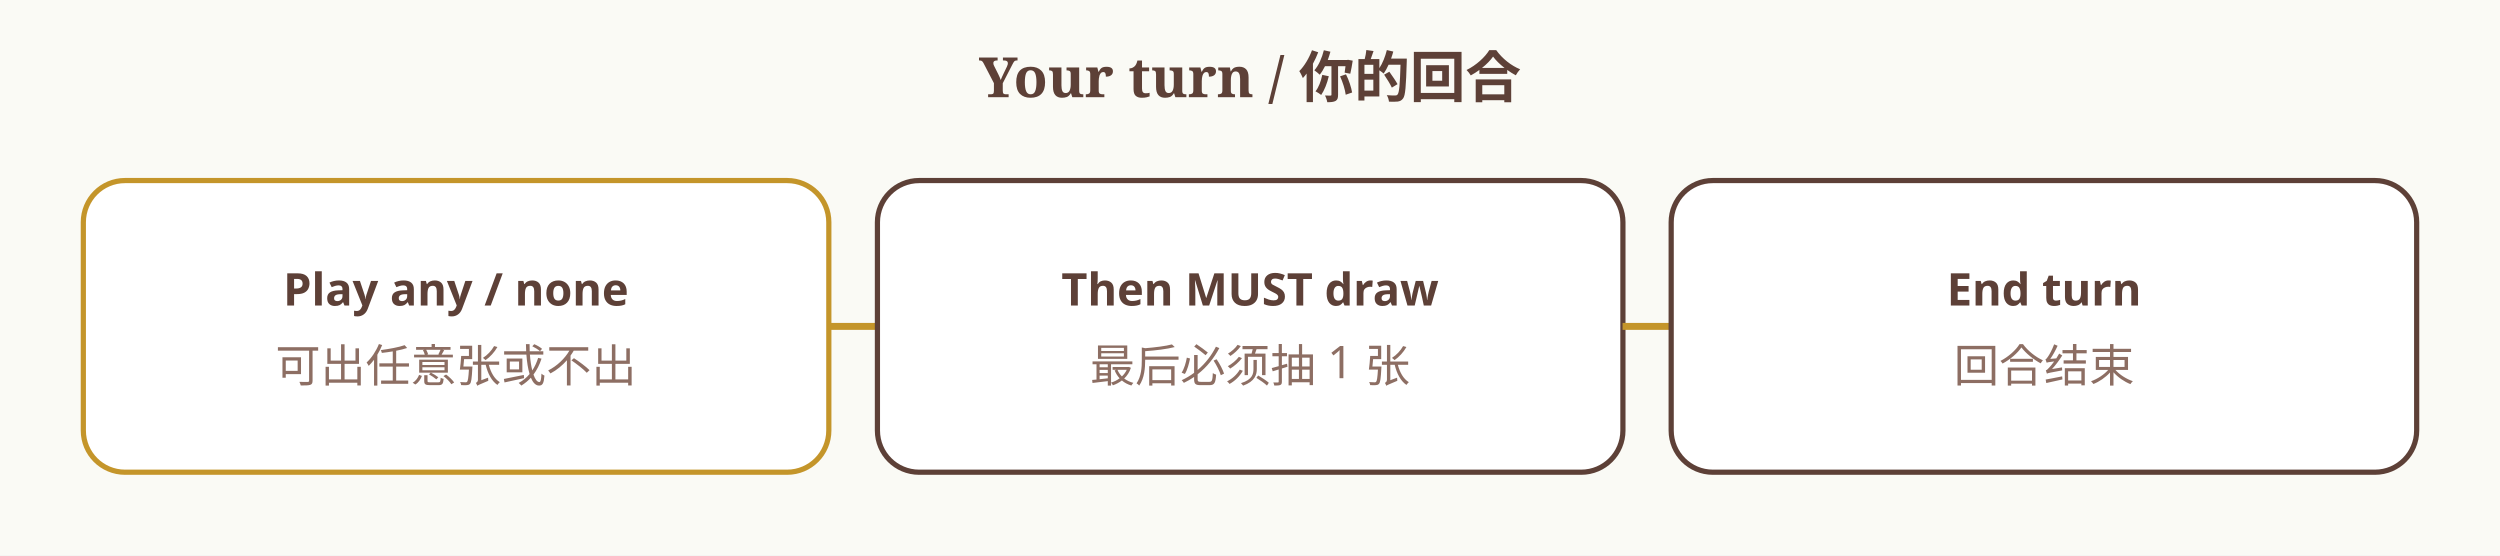
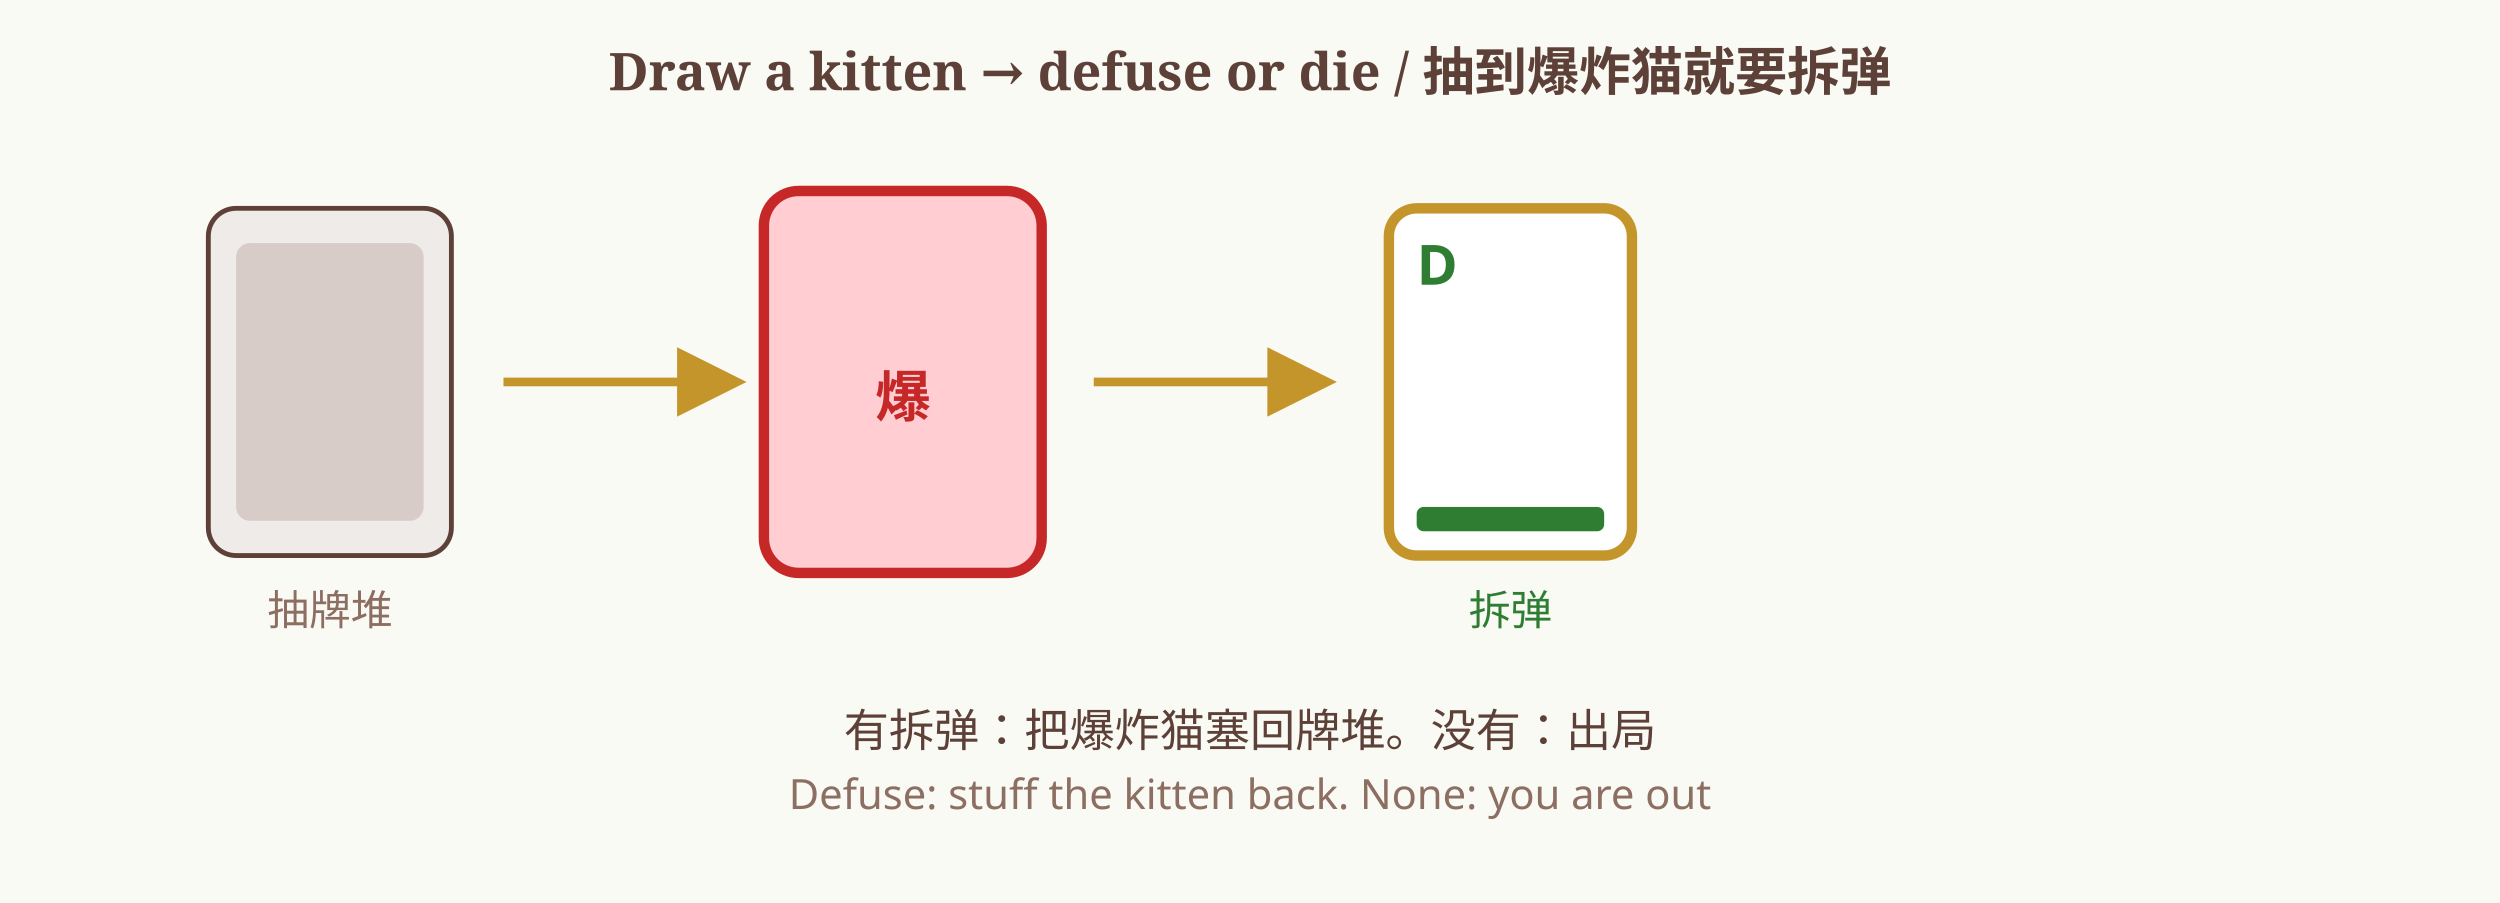
- <svg xmlns="http://www.w3.org/2000/svg" viewBox="0 0 720 160" role="img">
-   <rect width="720" height="160" fill="#FAFAF5" />
-   <text x="360" y="28" text-anchor="middle" font-family="Georgia, serif" font-size="16" fill="#5D4037" font-weight="700">Your turn / 你的回合</text>
-   <g font-family="'PingFang SC', 'Hiragino Sans GB', 'Microsoft YaHei', sans-serif" font-size="13" text-anchor="middle">
-     <rect x="24.0" y="52" width="214.7" height="84" rx="12" fill="#fff" stroke="#C4952A" stroke-width="1.5" />
-     <text x="131.3" y="88" fill="#5D4037" font-weight="700">Play any / none</text>
-     <text x="131.3" y="110" fill="#8D6E63">可出任意张或不出</text>
-     <path d="M238.7 94h14" stroke="#C4952A" stroke-width="2" />
-     <rect x="252.7" y="52" width="214.7" height="84" rx="12" fill="#fff" stroke="#5D4037" stroke-width="1.5" />
-     <text x="360.0" y="88" fill="#5D4037" font-weight="700">Then MUST draw</text>
-     <text x="360.0" y="110" fill="#8D6E63">最后必须抽 1 张</text>
-     <path d="M467.3 94h14" stroke="#C4952A" stroke-width="2" />
-     <rect x="481.3" y="52" width="214.7" height="84" rx="12" fill="#fff" stroke="#5D4037" stroke-width="1.5" />
-     <text x="588.7" y="88" fill="#5D4037" font-weight="700">End turn</text>
-     <text x="588.7" y="110" fill="#8D6E63">回合结束</text>
+ <svg xmlns="http://www.w3.org/2000/svg" viewBox="0 0 720 260" role="img">
+   <rect width="720" height="260" fill="#FAFAF5" />
+   <text x="360" y="26" text-anchor="middle" font-family="Georgia, serif" font-size="15" fill="#5D4037" font-weight="700">Draw a kitten → defuse or die / 抽到爆炸猫就要拆弹</text>
+   <defs>
+     <marker id="arr" markerWidth="8" markerHeight="8" refX="6" refY="4" orient="auto">
+       <path d="M0 0l8 4-8 4z" fill="#C4952A" />
+     </marker>
+   </defs>
+   <rect x="60" y="60" width="70" height="100" rx="8" fill="#EFEBE9" stroke="#5D4037" stroke-width="1.4" />
+   <rect x="68" y="70" width="54" height="80" rx="4" fill="#D7CCC8" />
+   <text x="95" y="180" text-anchor="middle" font-family="'PingFang SC', 'Hiragino Sans GB', 'Microsoft YaHei', sans-serif" font-size="12" fill="#8D6E63">抽牌堆</text>
+   <path d="M145 110 L210 110" stroke="#C4952A" stroke-width="2.5" marker-end="url(#arr)" />
+   <rect x="220" y="55" width="80" height="110" rx="10" fill="#FFCDD2" stroke="#C62828" stroke-width="3" />
+   <text x="260" y="120" text-anchor="middle" font-family="'PingFang SC', 'Hiragino Sans GB', 'Microsoft YaHei', sans-serif" font-size="16" fill="#C62828" font-weight="700">爆</text>
+   <path d="M315 110 L380 110" stroke="#C4952A" stroke-width="2.5" marker-end="url(#arr)" />
+   <g>
+     <rect x="400" y="60" width="70" height="100" rx="8" fill="#fff" stroke="#C4952A" stroke-width="3" />
+     <text x="408" y="82" font-family="'PingFang SC', 'Hiragino Sans GB', 'Microsoft YaHei', sans-serif" font-size="16" font-weight="700" fill="#2E7D32">D</text>
+     <rect x="408" y="146" width="54" height="7" rx="2" fill="#2E7D32" />
  </g>
+   <text x="435" y="180" text-anchor="middle" font-family="'PingFang SC', 'Hiragino Sans GB', 'Microsoft YaHei', sans-serif" font-size="12" fill="#2E7D32">拆弹</text>
+   <text x="360" y="215" text-anchor="middle" font-family="'PingFang SC', 'Hiragino Sans GB', 'Microsoft YaHei', sans-serif" font-size="13" fill="#5D4037">有拆弹：把爆炸猫塞回牌堆。没有：出局</text>
+   <text x="360" y="233" text-anchor="middle" font-family="'PingFang SC', 'Hiragino Sans GB', 'Microsoft YaHei', sans-serif" font-size="12" fill="#8D6E63">Defuse: stuff the kitten back. None: you are out</text>
</svg>
